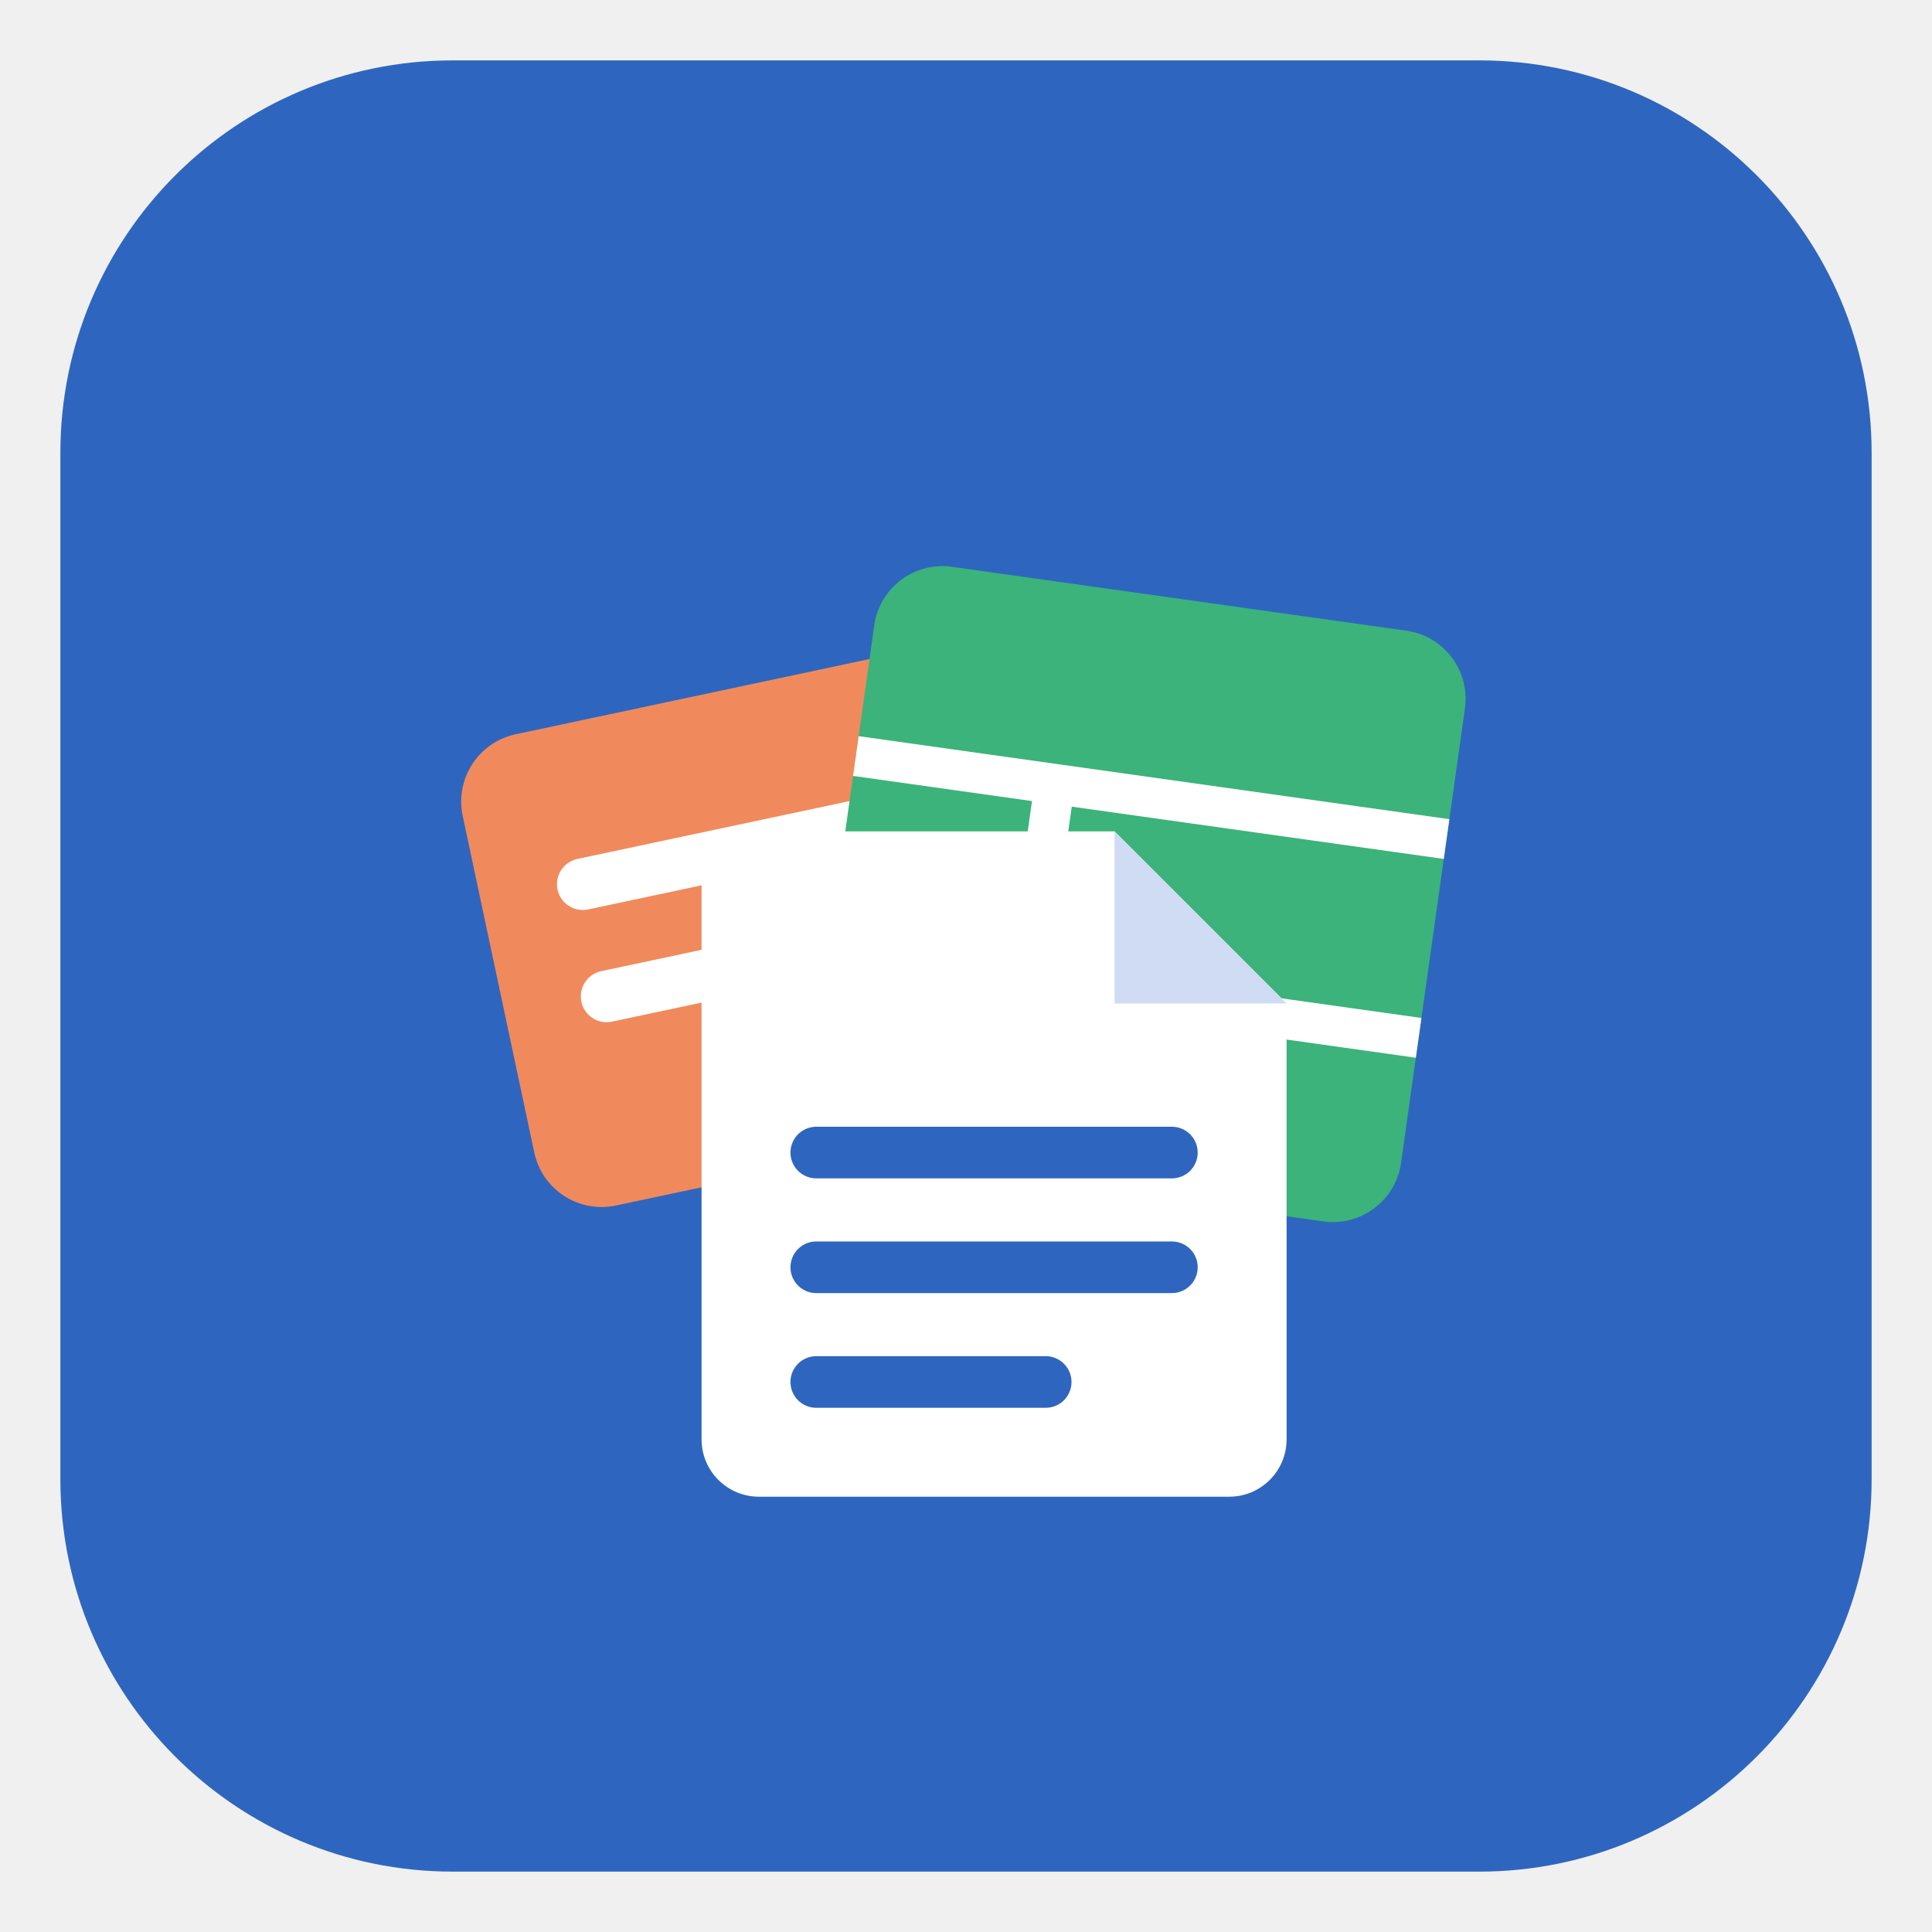
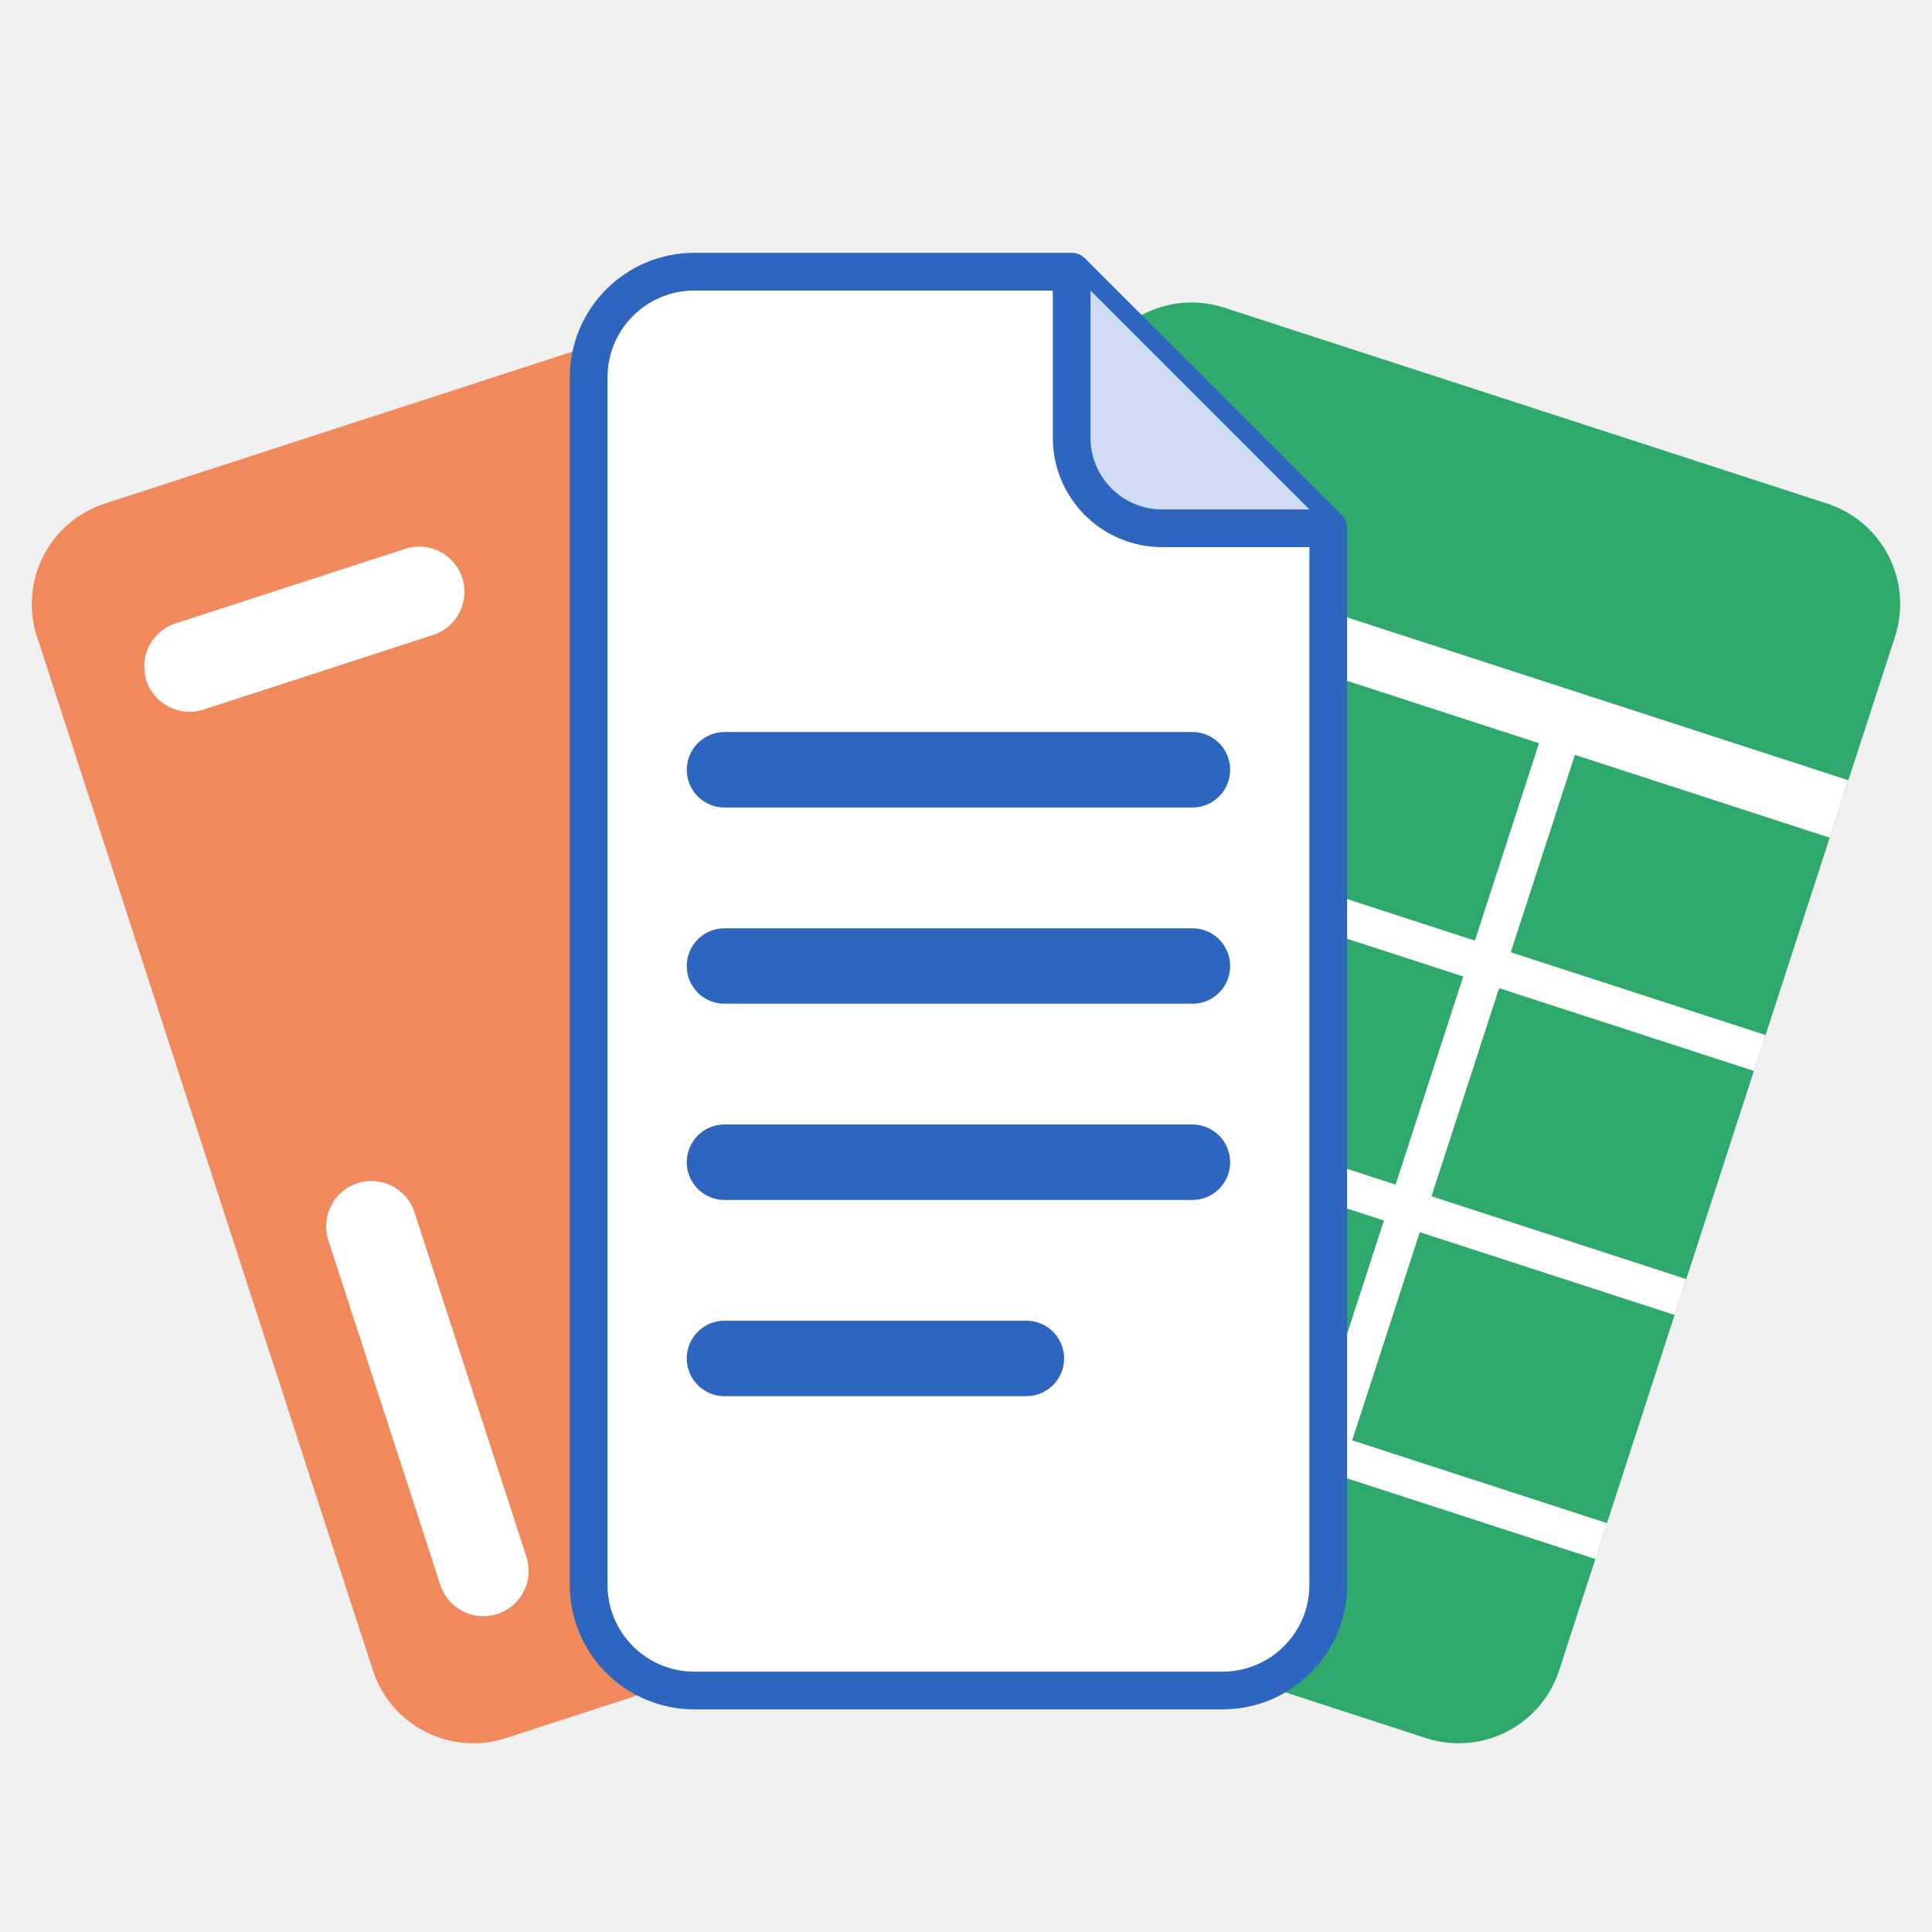
<svg xmlns="http://www.w3.org/2000/svg" viewBox="0 0 256 256" width="256" height="256">
-   <rect x="8" y="8" width="240" height="240" rx="52" fill="#2e66bf" />
-   <g transform="translate(134 136) scale(0.76) translate(-128 -138)">
-     <g transform="rotate(-12 128 128)">
-       <rect x="40" y="70" width="120" height="84" rx="12" fill="#f08a5d" />
-       <path d="M58 98h56M58 118h72" stroke="#ffffff" stroke-width="9" stroke-linecap="round" />
+   <g transform="translate(128 128) scale(1) translate(-128 -116)">
+     <g transform="rotate(-18 128 270)">
+       <rect x="72" y="30" width="112" height="172" rx="14" fill="#f08a5d" />
+       <rect x="84" y="48" width="44" height="12" rx="6" fill="#ffffff" />
+       <path d="M90 180v-48" stroke="#ffffff" stroke-width="12" stroke-linecap="round" />
    </g>
-     <g transform="rotate(8 128 128)">
-       <rect x="96" y="60" width="104" height="104" rx="12" fill="#3cb37a" />
-       <path d="M96 95h104M96 130h104M131 95v69" stroke="#ffffff" stroke-width="7" />
+     <g transform="rotate(18 128 270)">
+       <rect x="72" y="30" width="112" height="172" rx="14" fill="#2fa86c" />
+       <path d="M72 68h112" stroke="#ffffff" stroke-width="8" />
+       <path d="M72 102h112M72 136h112M72 170h112M146 68v134" stroke="#ffffff" stroke-width="5" />
    </g>
-     <path d="M84 104h62l30 30v76a10 10 0 0 1-10 10H84a10 10 0 0 1-10-10v-96a10 10 0 0 1 10-10z" fill="#ffffff" />
-     <path d="M146 104v30h30" fill="#cfdcf3" />
-     <path d="M94 160h62M94 180h62M94 200h40" stroke="#2e66bf" stroke-width="9" stroke-linecap="round" />
+     <path d="M92 24h50l34 34v140a14 14 0 0 1-14 14H92a14 14 0 0 1-14-14V38a14 14 0 0 1 14-14z" fill="#ffffff" stroke="#2e66bf" stroke-width="5" stroke-linejoin="round" />
+     <path d="M142 24v22a12 12 0 0 0 12 12h22" fill="#cfdcf3" stroke="#2e66bf" stroke-width="5" stroke-linejoin="round" />
+     <path d="M96 90h62M96 116h62M96 142h62M96 168h40" stroke="#2e66bf" stroke-width="10" stroke-linecap="round" />
  </g>
</svg>
